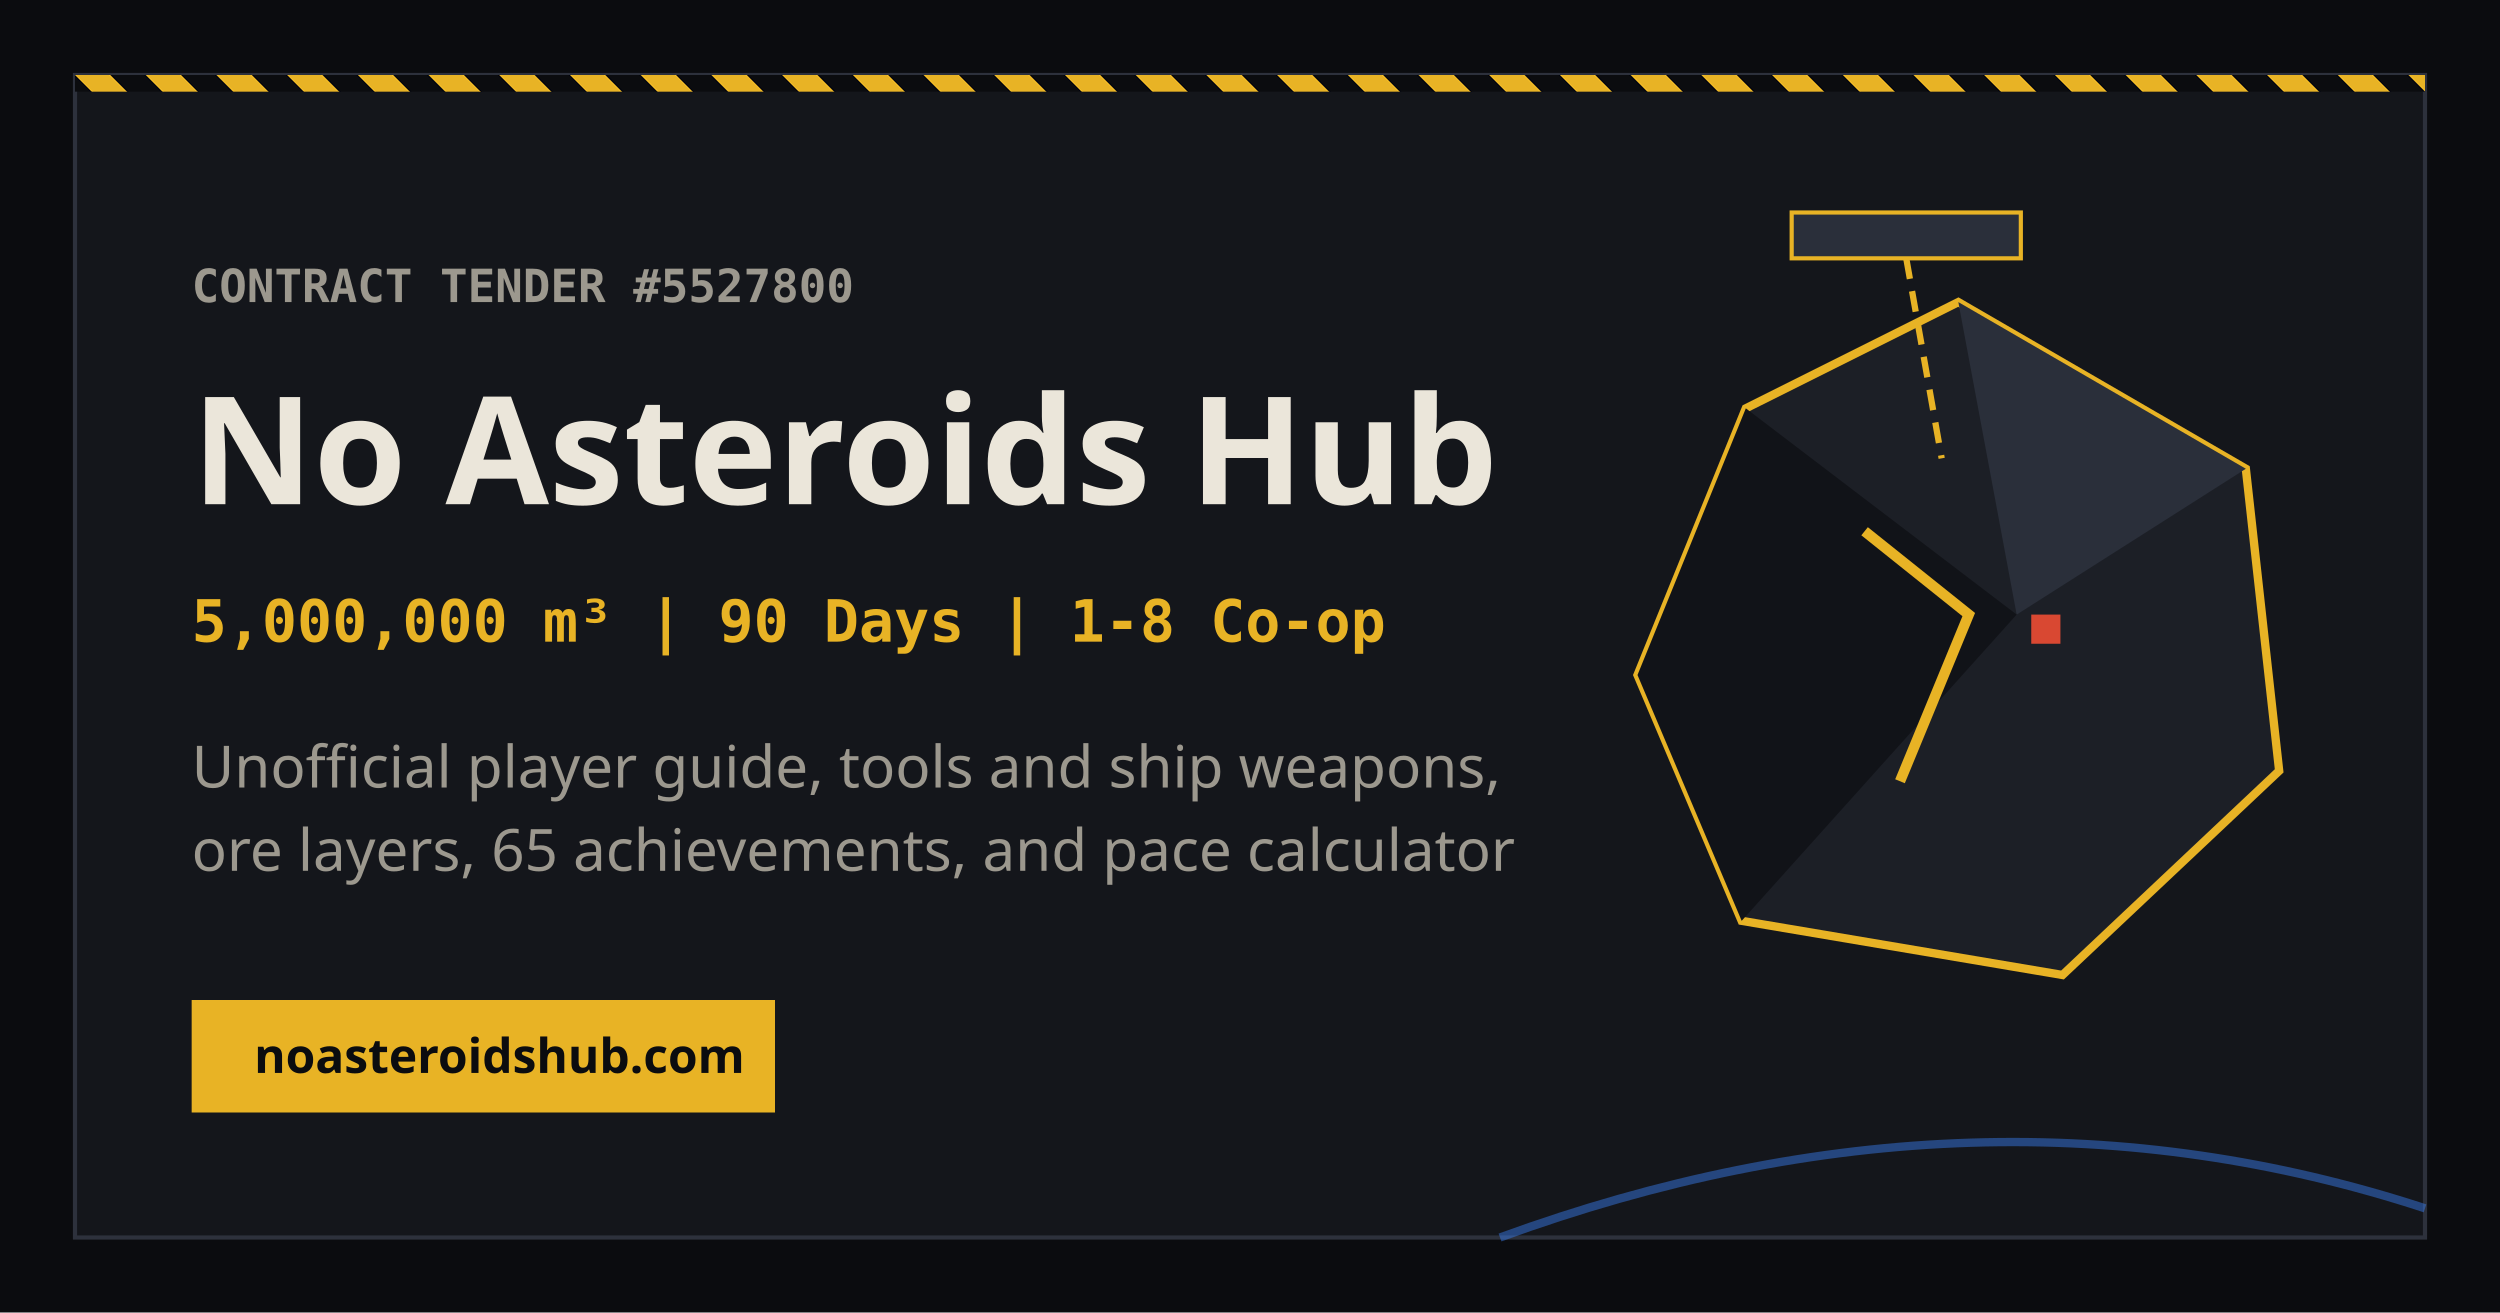
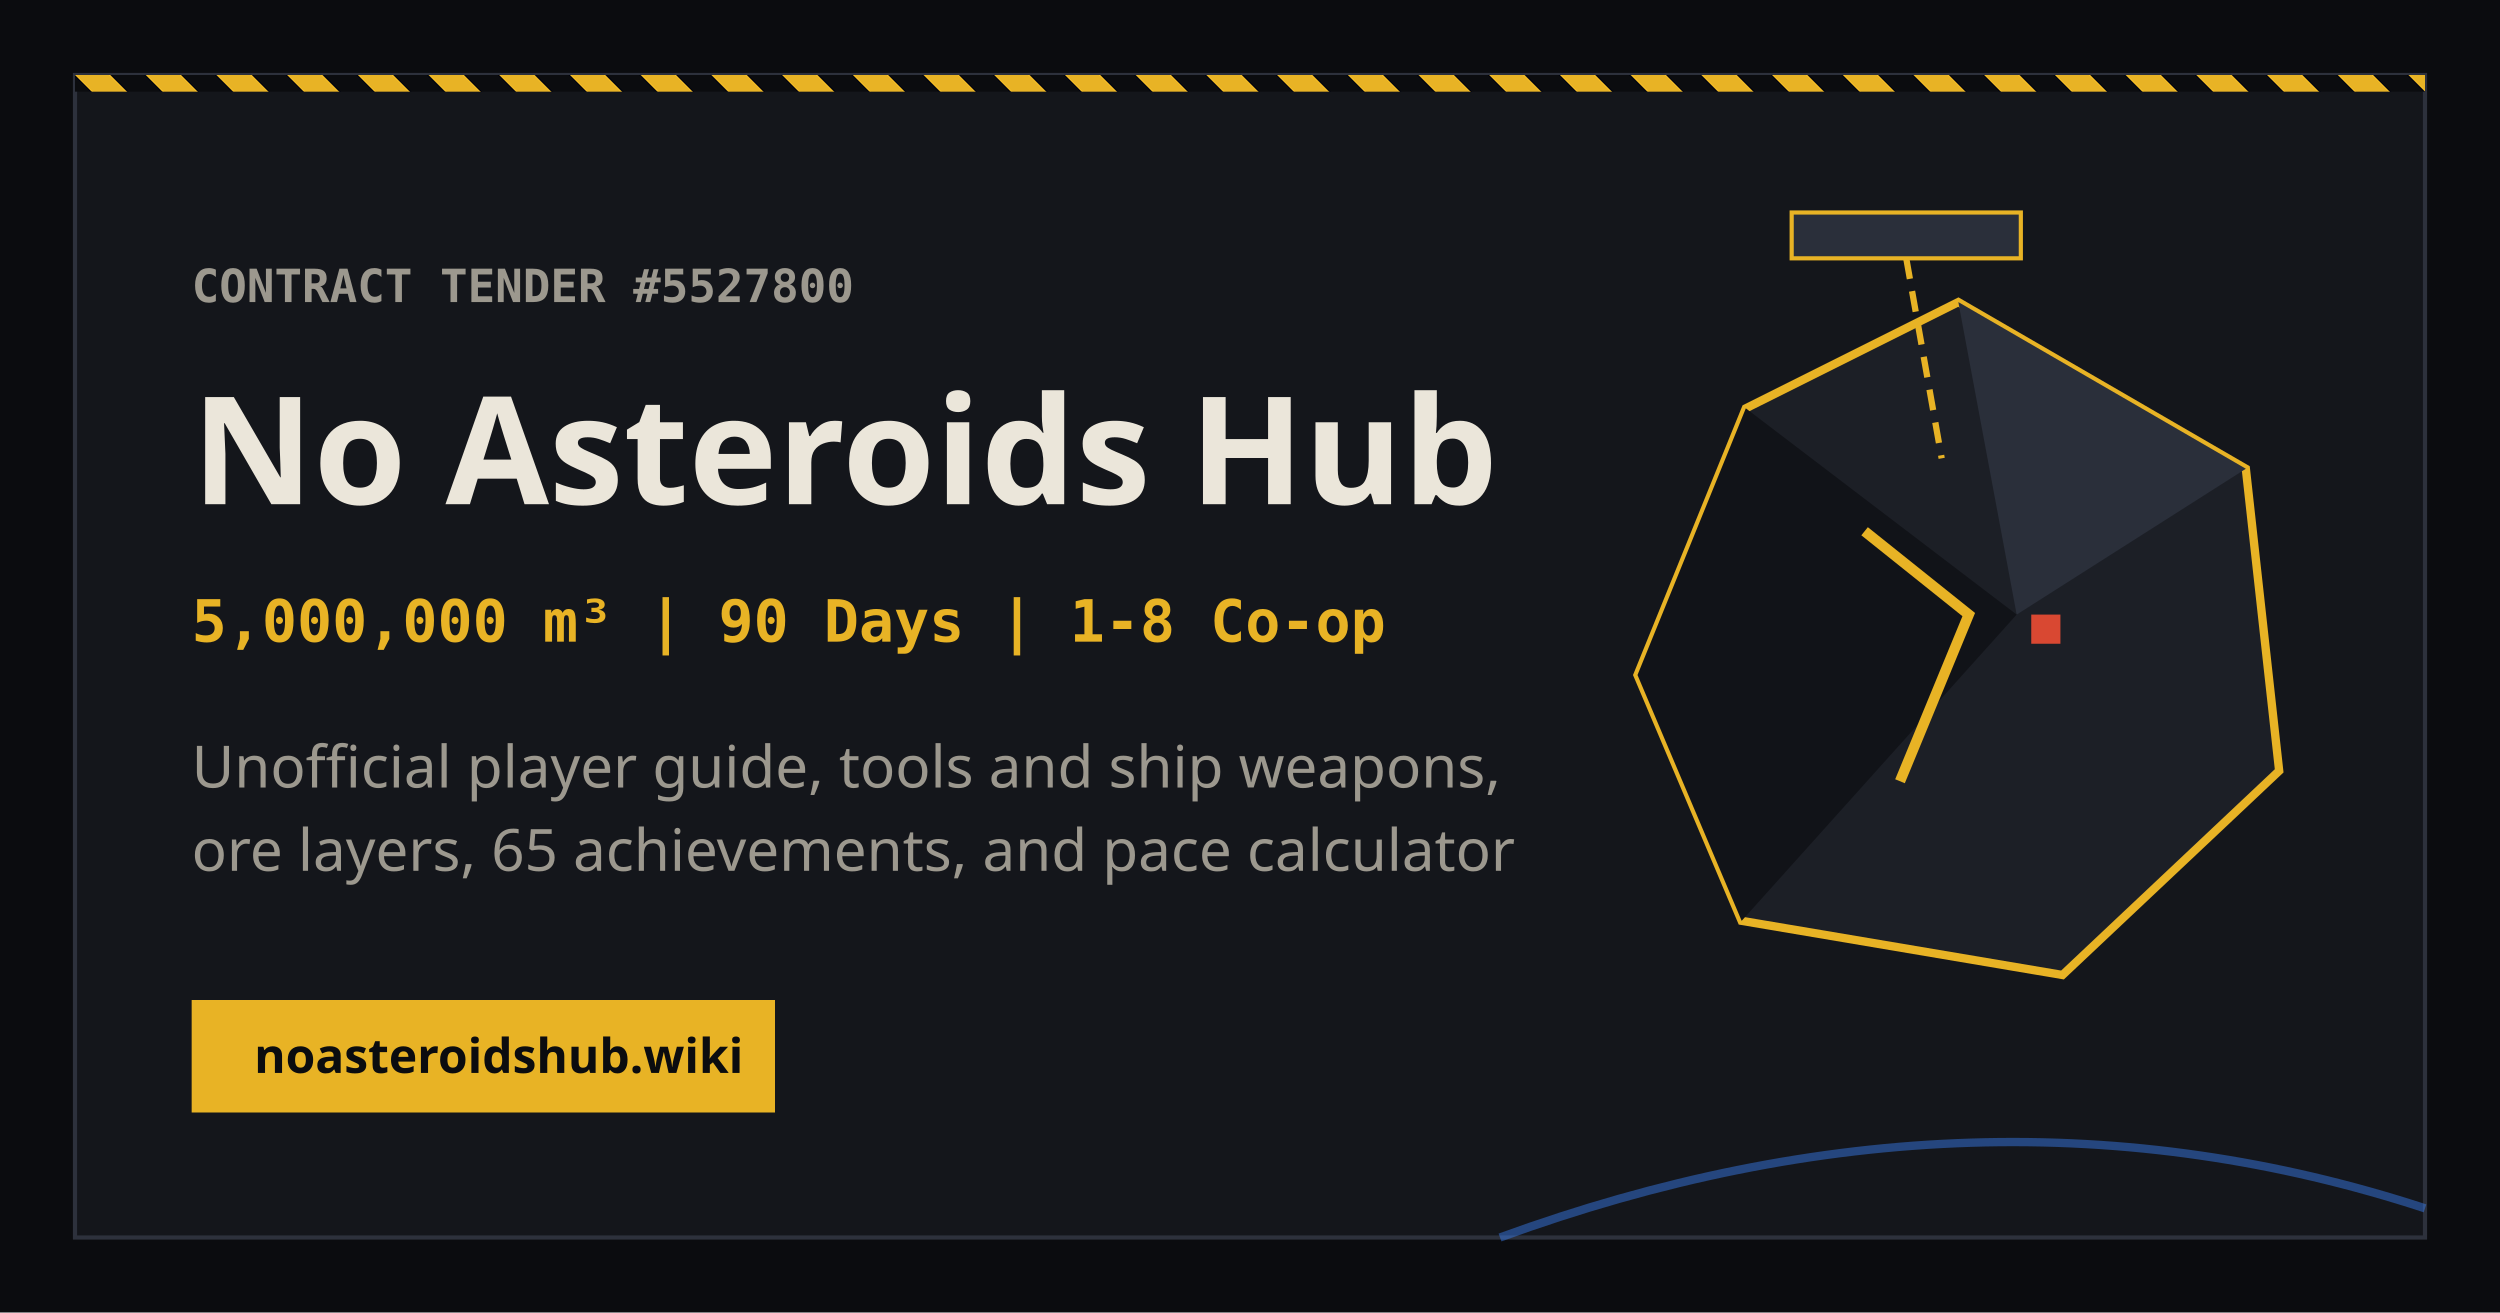
<svg xmlns="http://www.w3.org/2000/svg" viewBox="0 0 1200 630" fill="none">
  <defs>
    <pattern id="hazard" width="24" height="24" patternTransform="rotate(-45)" patternUnits="userSpaceOnUse">
      <rect width="12" height="24" fill="#E8B325" />
      <rect x="12" width="12" height="24" fill="#0B0C0F" />
    </pattern>
  </defs>
  <rect width="1200" height="630" fill="#0B0C0F" />
  <rect x="36" y="36" width="1128" height="558" fill="#14161B" stroke="#2D313C" stroke-width="2" />
  <rect x="36" y="36" width="1128" height="8" fill="url(#hazard)" />
  <path d="M720 594 Q950 510 1164 580" stroke="#3B82F6" stroke-opacity="0.45" stroke-width="4" fill="none" />
  <polygon points="940,145 1078,225 1094,370 990,468 836,442 786,324 838,196" fill="#1C1F26" stroke="#E8B325" stroke-width="4" />
  <polygon points="940,145 968,295 1078,225" fill="#2A2F3A" />
  <polygon points="838,196 968,295 836,442 786,324" fill="#111318" />
  <path d="M895 255L945 295L912 375" stroke="#E8B325" stroke-width="5" />
  <rect x="975" y="295" width="14" height="14" fill="#D94832" />
  <rect x="860" y="102" width="110" height="22" fill="#2A2F3A" stroke="#E8B325" stroke-width="2" />
  <line x1="915" y1="124" x2="932" y2="220" stroke="#E8B325" stroke-width="3" stroke-dasharray="10 6" />
  <text x="92" y="145" fill="#9C988E" font-family="monospace" font-size="22" font-weight="700">CONTRACT TENDER #5527800</text>
  <text x="92" y="242" fill="#EBE6DA" font-family="system-ui, sans-serif" font-size="72" font-weight="800">No Asteroids Hub</text>
  <text x="92" y="308" fill="#E8B325" font-family="monospace" font-size="28" font-weight="700">5,000,000 m³   |   90 Days   |   1-8 Co-op</text>
  <text x="92" y="378" fill="#9C988E" font-family="system-ui, sans-serif" font-size="28">Unofficial player guide, tools and ship weapons,</text>
  <text x="92" y="418" fill="#9C988E" font-family="system-ui, sans-serif" font-size="28">ore layers, 65 achievements, and pace calculator</text>
  <rect x="92" y="480" width="280" height="54" fill="#E8B325" />
-   <text x="122" y="515" fill="#0B0C0F" font-family="system-ui, sans-serif" font-size="23" font-weight="800">noasteroidshub.com</text>
+   <text x="122" y="515" fill="#0B0C0F" font-family="system-ui, sans-serif" font-size="23" font-weight="800">noasteroidshub.wiki</text>
</svg>
